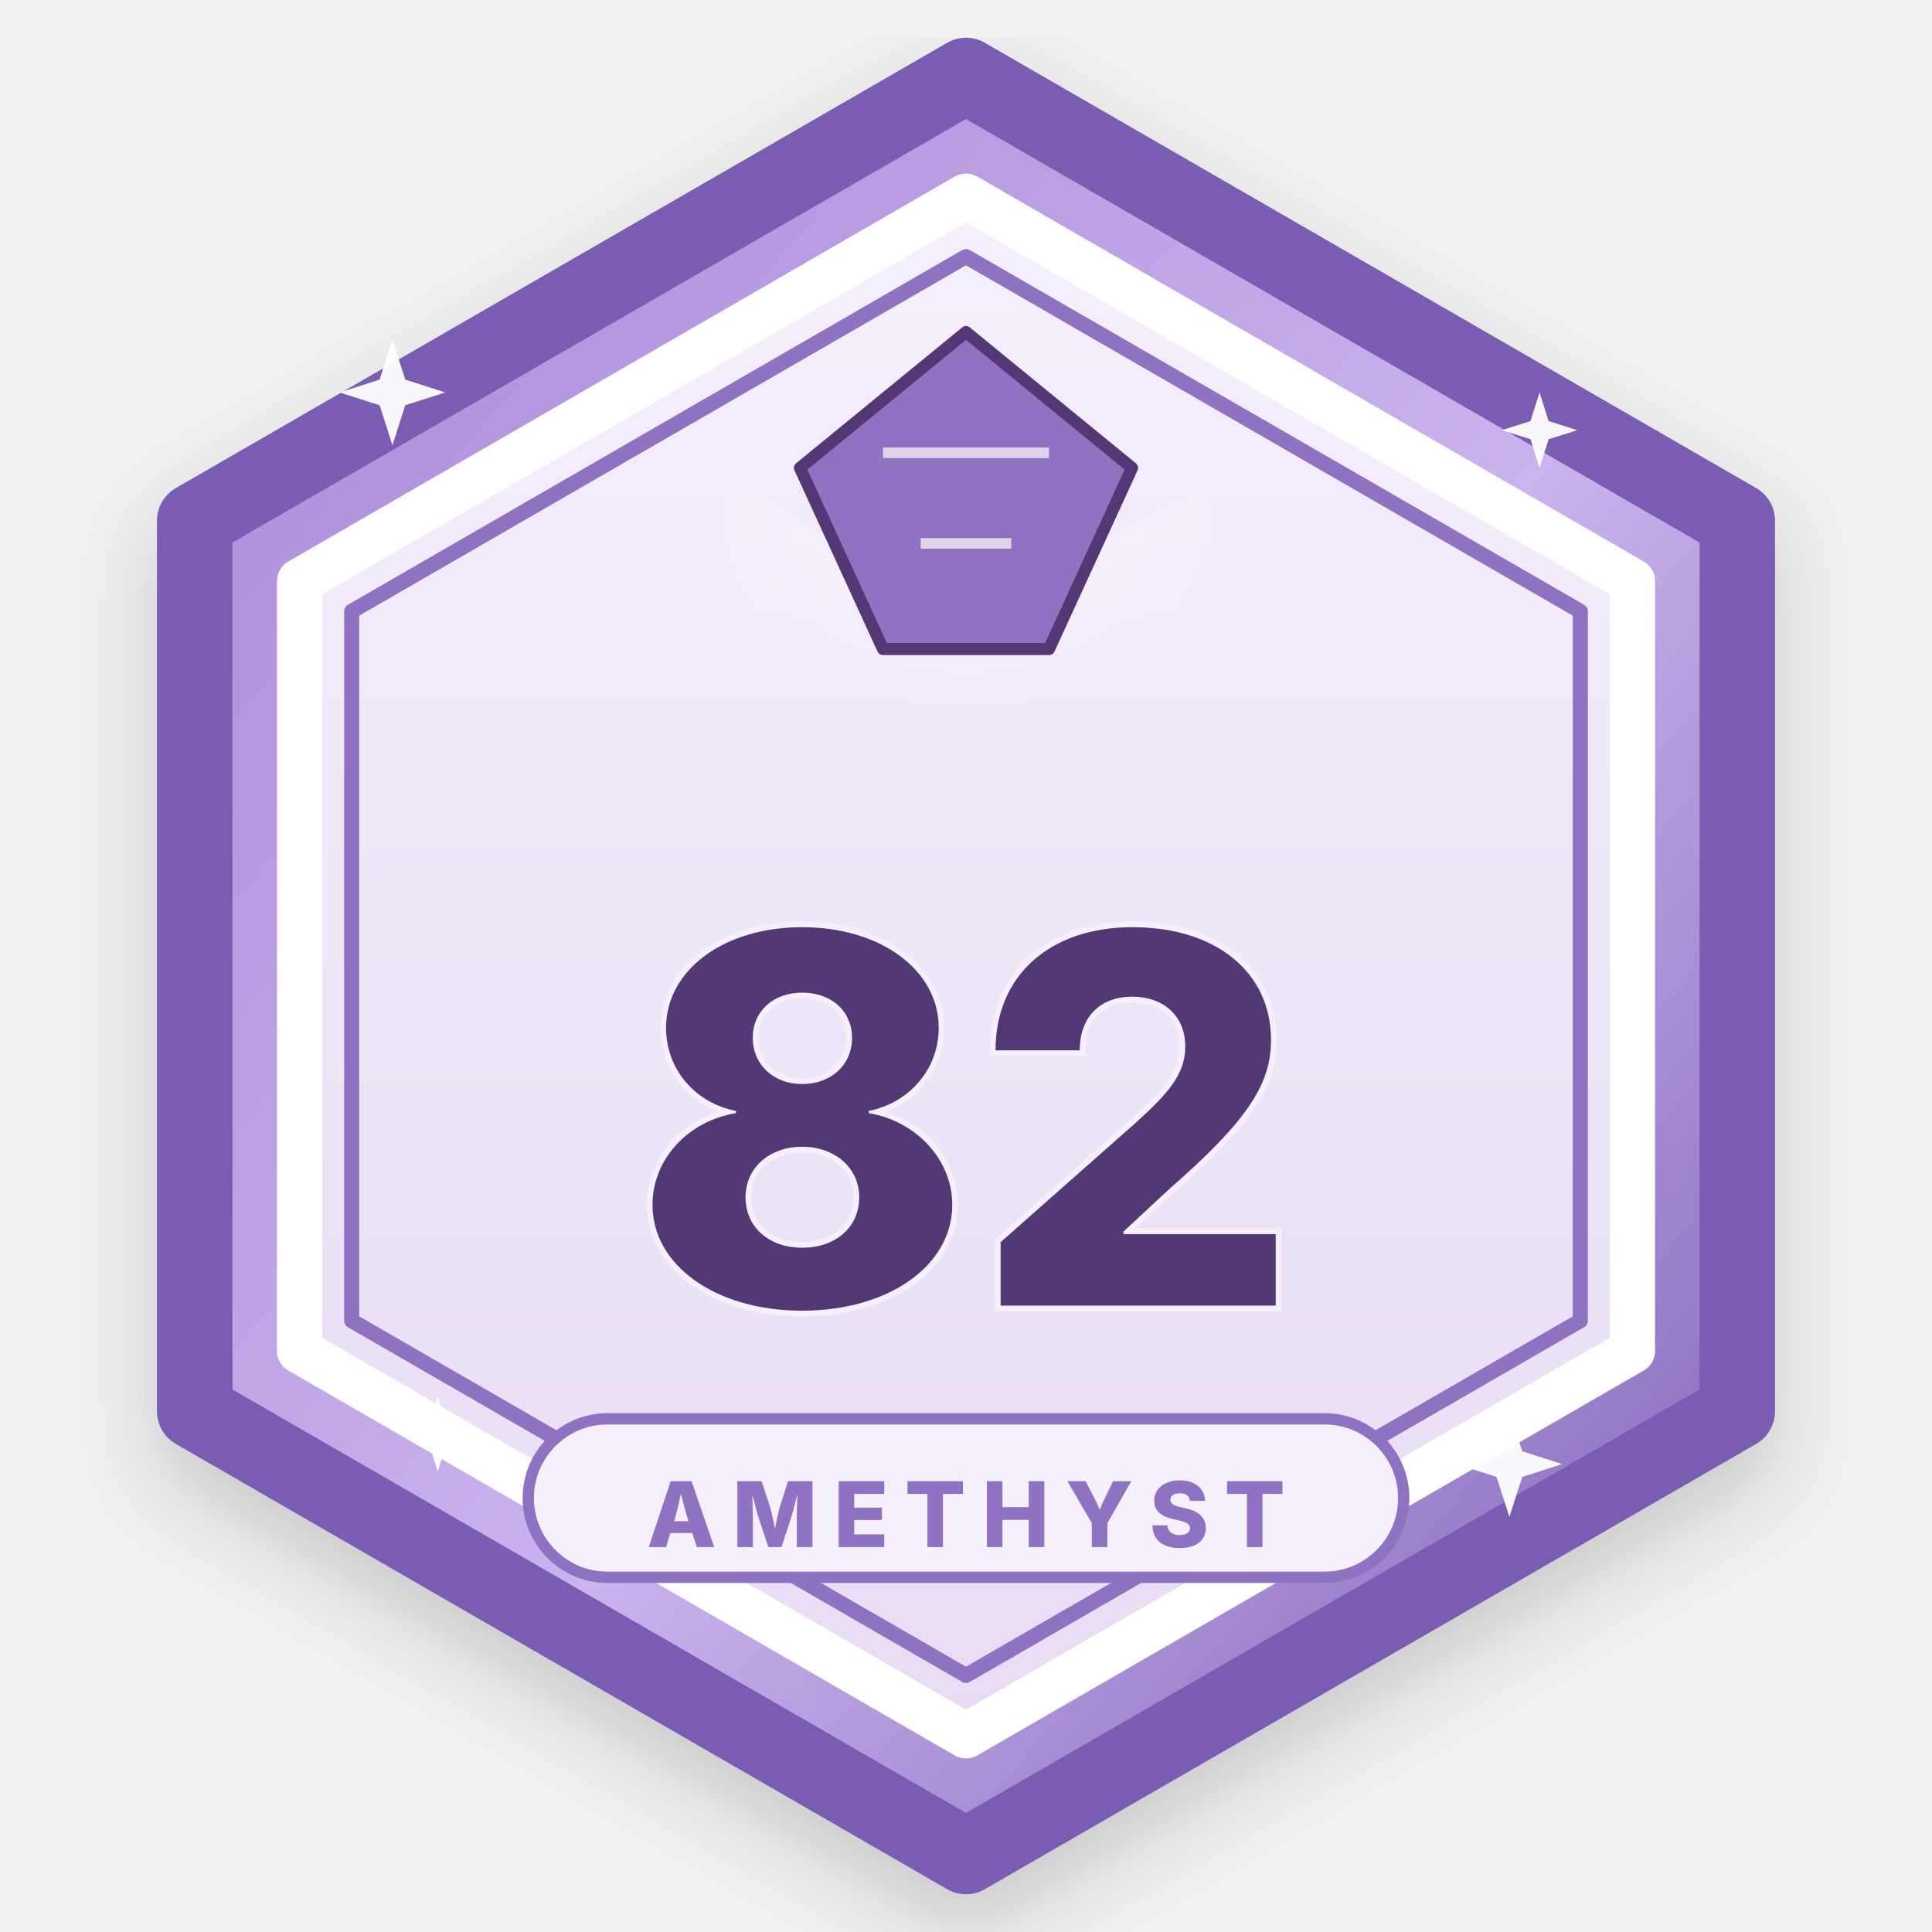
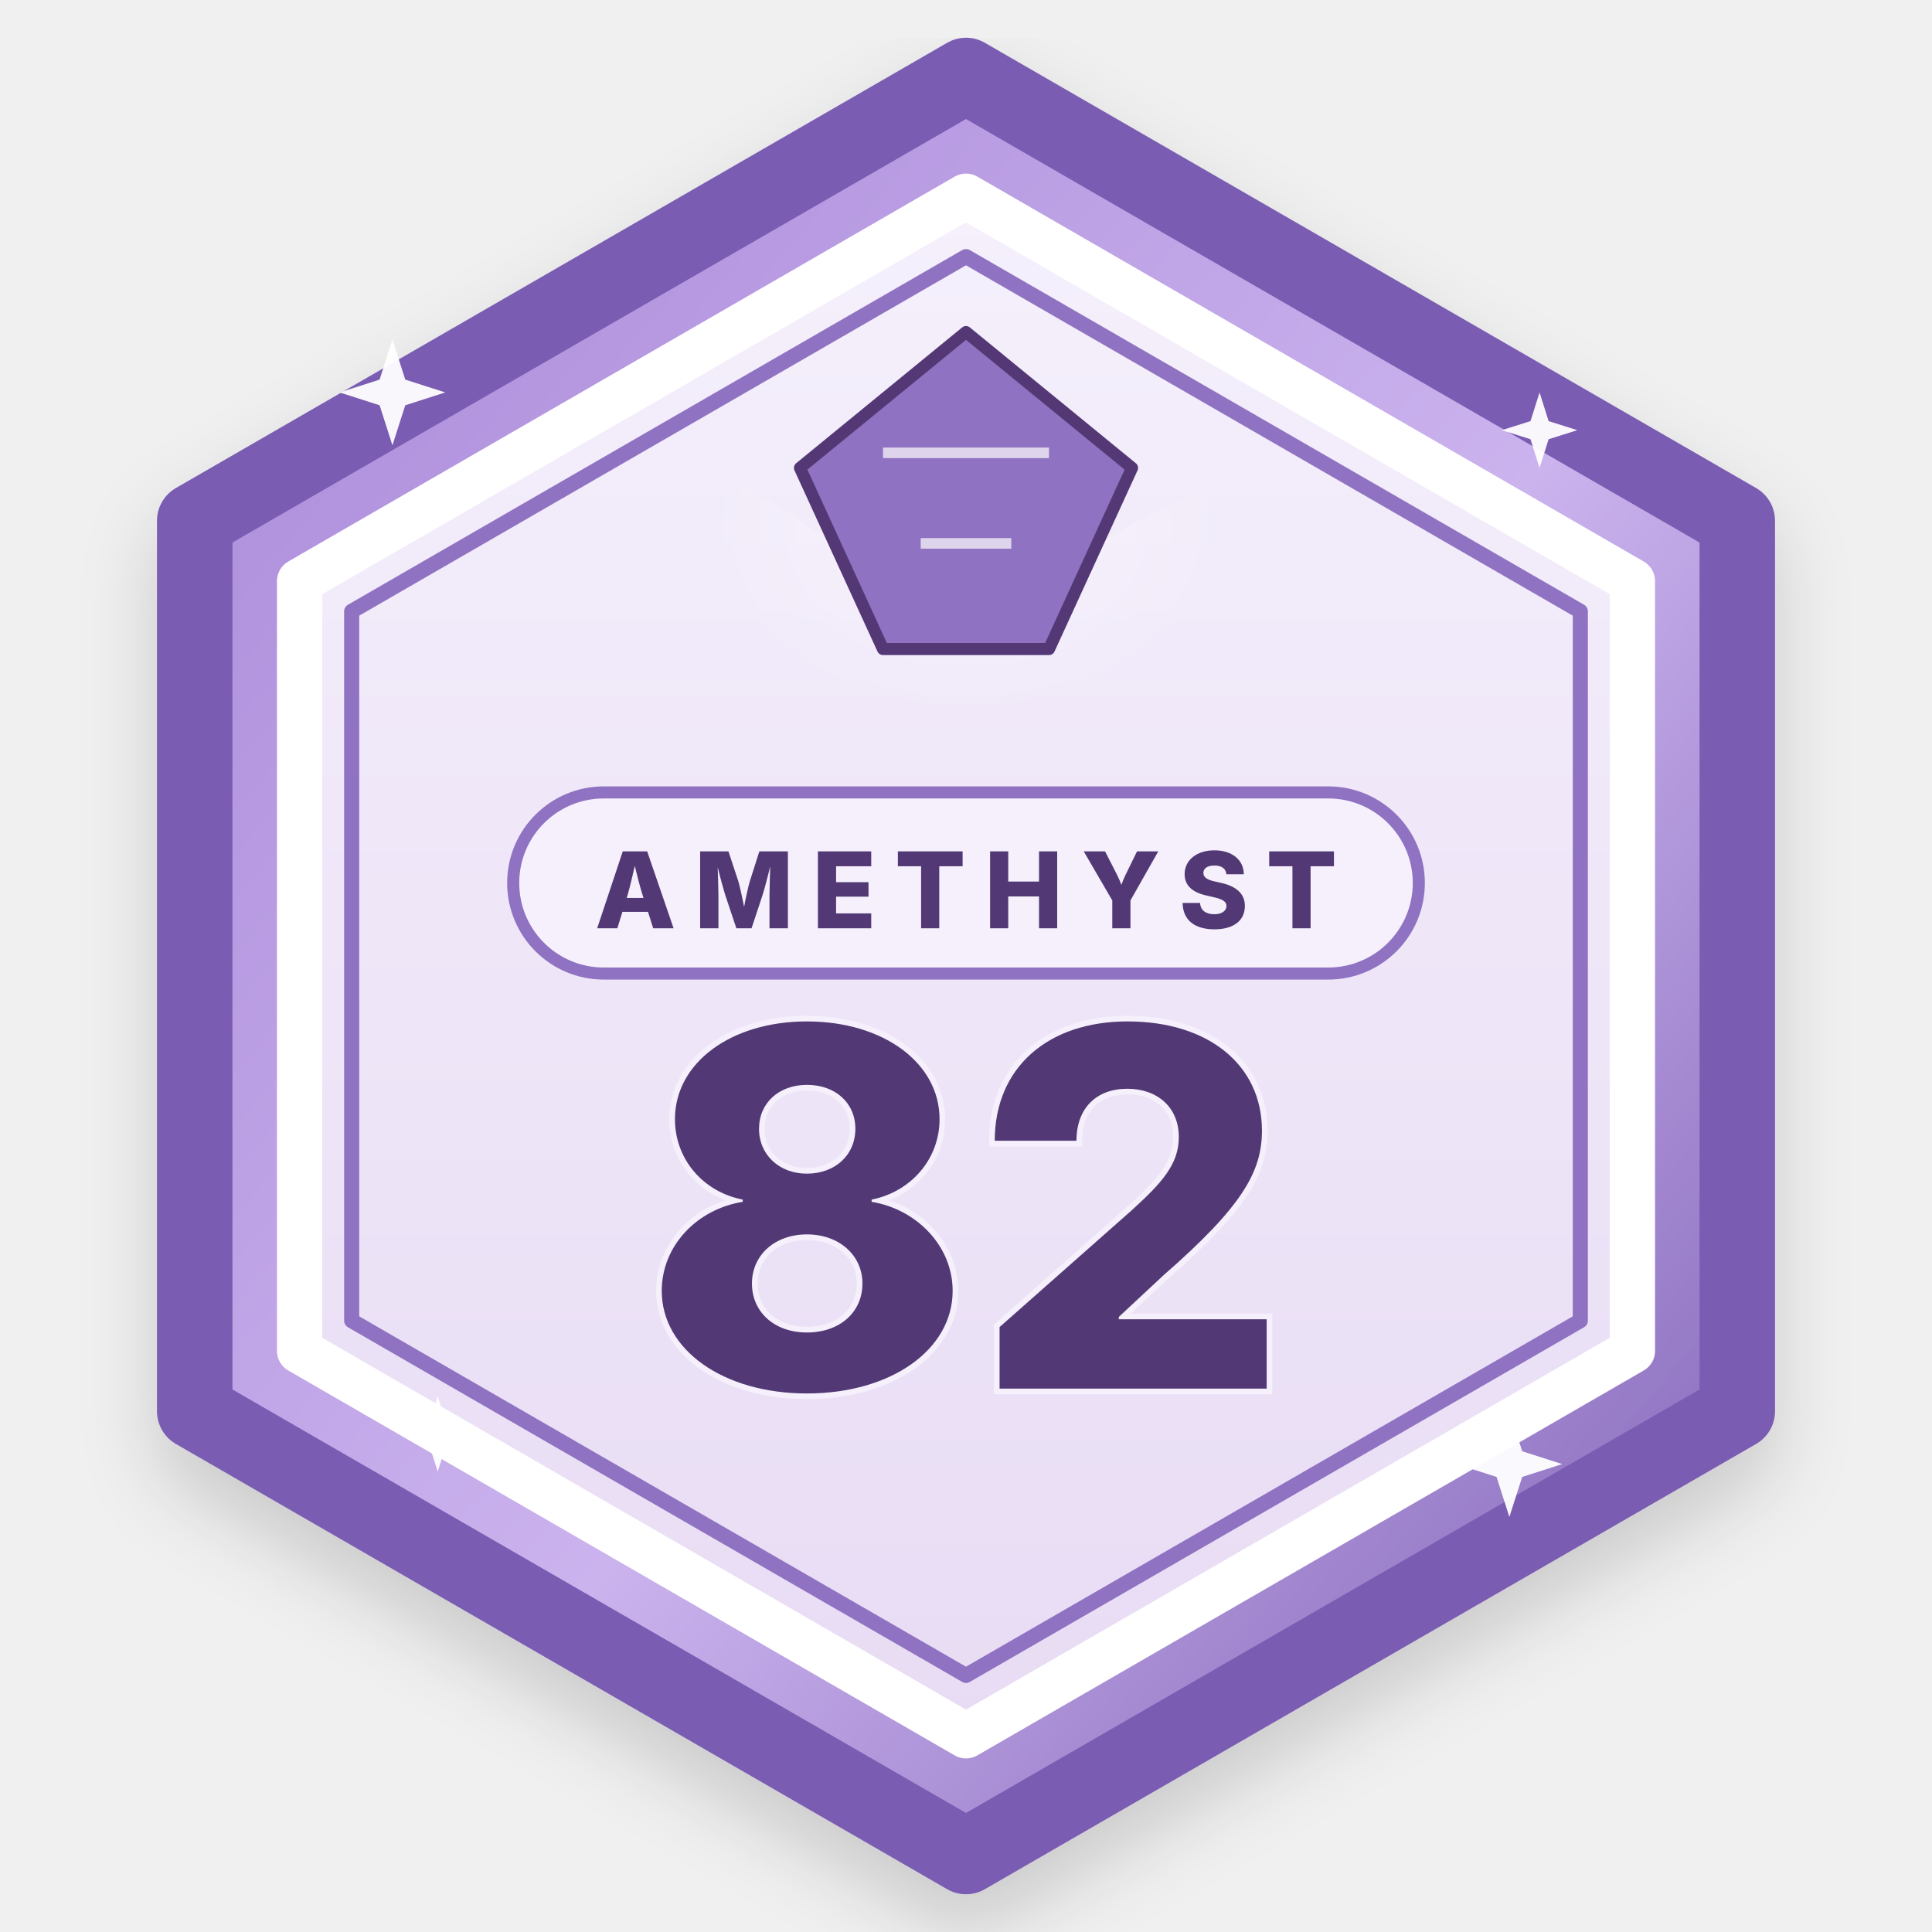
<svg xmlns="http://www.w3.org/2000/svg" viewBox="0 0 256 256" width="256" height="256" role="img" aria-label="Level 82 badge">
  <defs>
    <linearGradient id="o" x1="0%" y1="0%" x2="100%" y2="100%">
      <stop offset="0%" stop-color="#a887d8" />
      <stop offset="55%" stop-color="#cbb3ee" />
      <stop offset="100%" stop-color="#7a5cb2" />
    </linearGradient>
    <linearGradient id="i" x1="0%" y1="0%" x2="0%" y2="100%">
      <stop offset="0%" stop-color="#f5f0fc" />
      <stop offset="100%" stop-color="#e8dcf4" />
    </linearGradient>
    <radialGradient id="sheen" cx="50%" cy="26%" r="36%">
      <stop offset="0%" stop-color="#ffffff" stop-opacity="0.85" />
      <stop offset="100%" stop-color="#ffffff" stop-opacity="0" />
    </radialGradient>
    <filter id="soft" x="-30%" y="-30%" width="160%" height="160%">
      <feDropShadow dx="0" dy="5" stdDeviation="5" flood-color="#000000" flood-opacity="0.16" />
    </filter>
  </defs>
  <g filter="url(#soft)">
    <polygon points="128.0,10.0 230.2,69.0 230.2,187.0 128.0,246.0 25.8,187.0 25.8,69.0" fill="url(#o)" stroke="#7a5cb2" stroke-width="10" stroke-linejoin="round" />
    <polygon points="128.0,26.0 216.3,77.0 216.3,179.0 128.0,230.0 39.7,179.0 39.7,77.0" fill="url(#i)" stroke="#ffffff" stroke-width="6" stroke-linejoin="round" />
    <polygon points="128.0,34.0 209.4,81.0 209.4,175.0 128.0,222.0 46.6,175.0 46.6,81.0" fill="none" stroke="#8f72c1" stroke-width="2" stroke-linejoin="round" />
-     <path d="M80 52 L126 82 L176 56 L176 121 Q128 98 80 121 Z" fill="url(#sheen)" opacity="0.5" />
+     <path d="M80 52 L126 82 L176 56 L176 121 Q128 98 80 121 Z" fill="url(#sheen)" opacity="0.45" />
    <polygon points="128,44 150,62 139,86 117,86 106,62" fill="#8f72c1" stroke="#523975" stroke-width="1.6" stroke-linejoin="round" />
    <path d="M117 60 L139 60 M122 72 L134 72" fill="none" stroke="#ffffff" stroke-width="1.4" stroke-opacity="0.7" />
    <path d="M52.0 45.0 L53.7 50.3 L59.0 52.0 L53.7 53.7 L52.0 59.0 L50.3 53.7 L45.0 52.0 L50.3 50.3 Z" fill="#ffffff" opacity="0.95" />
    <path d="M204.0 52.0 L205.2 55.8 L209.0 57.0 L205.2 58.2 L204.0 62.0 L202.8 58.2 L199.0 57.0 L202.8 55.8 Z" fill="#ffffff" opacity="0.95" />
    <path d="M58.0 185.0 L59.2 188.8 L63.0 190.0 L59.2 191.2 L58.0 195.0 L56.8 191.2 L53.0 190.0 L56.8 188.8 Z" fill="#ffffff" opacity="0.95" />
    <path d="M200.0 187.0 L201.7 192.3 L207.0 194.0 L201.7 195.7 L200.0 201.0 L198.3 195.7 L193.0 194.0 L198.3 192.3 Z" fill="#ffffff" opacity="0.95" />
  </g>
-   <text x="128" y="173" text-anchor="middle" fill="#523975" font-family="Inter, Arial, sans-serif" font-size="68" font-weight="800" stroke="#f5f0fc" stroke-width="1.5" paint-order="stroke">82</text>
-   <rect x="70" y="188" width="116" height="21" rx="10.5" fill="#f5f0fc" stroke="#8f72c1" stroke-width="1.5" />
-   <text x="128" y="205" text-anchor="middle" fill="#8f72c1" font-family="Inter, Arial, sans-serif" font-size="12" font-weight="800" letter-spacing="2.1">AMETHYST</text>
+   <rect x="68" y="105" width="120" height="24" rx="12" fill="#f5f0fc" stroke="#8f72c1" stroke-width="1.6" />
+   <text x="128" y="123" text-anchor="middle" fill="#523975" font-family="Inter, Arial, sans-serif" font-size="14" font-weight="800" letter-spacing="2.4">AMETHYST</text>
+   <text x="128" y="184" text-anchor="middle" fill="#523975" font-family="Inter, Arial, sans-serif" font-size="66" font-weight="800" stroke="#f5f0fc" stroke-width="1.5" paint-order="stroke">82</text>
</svg>
